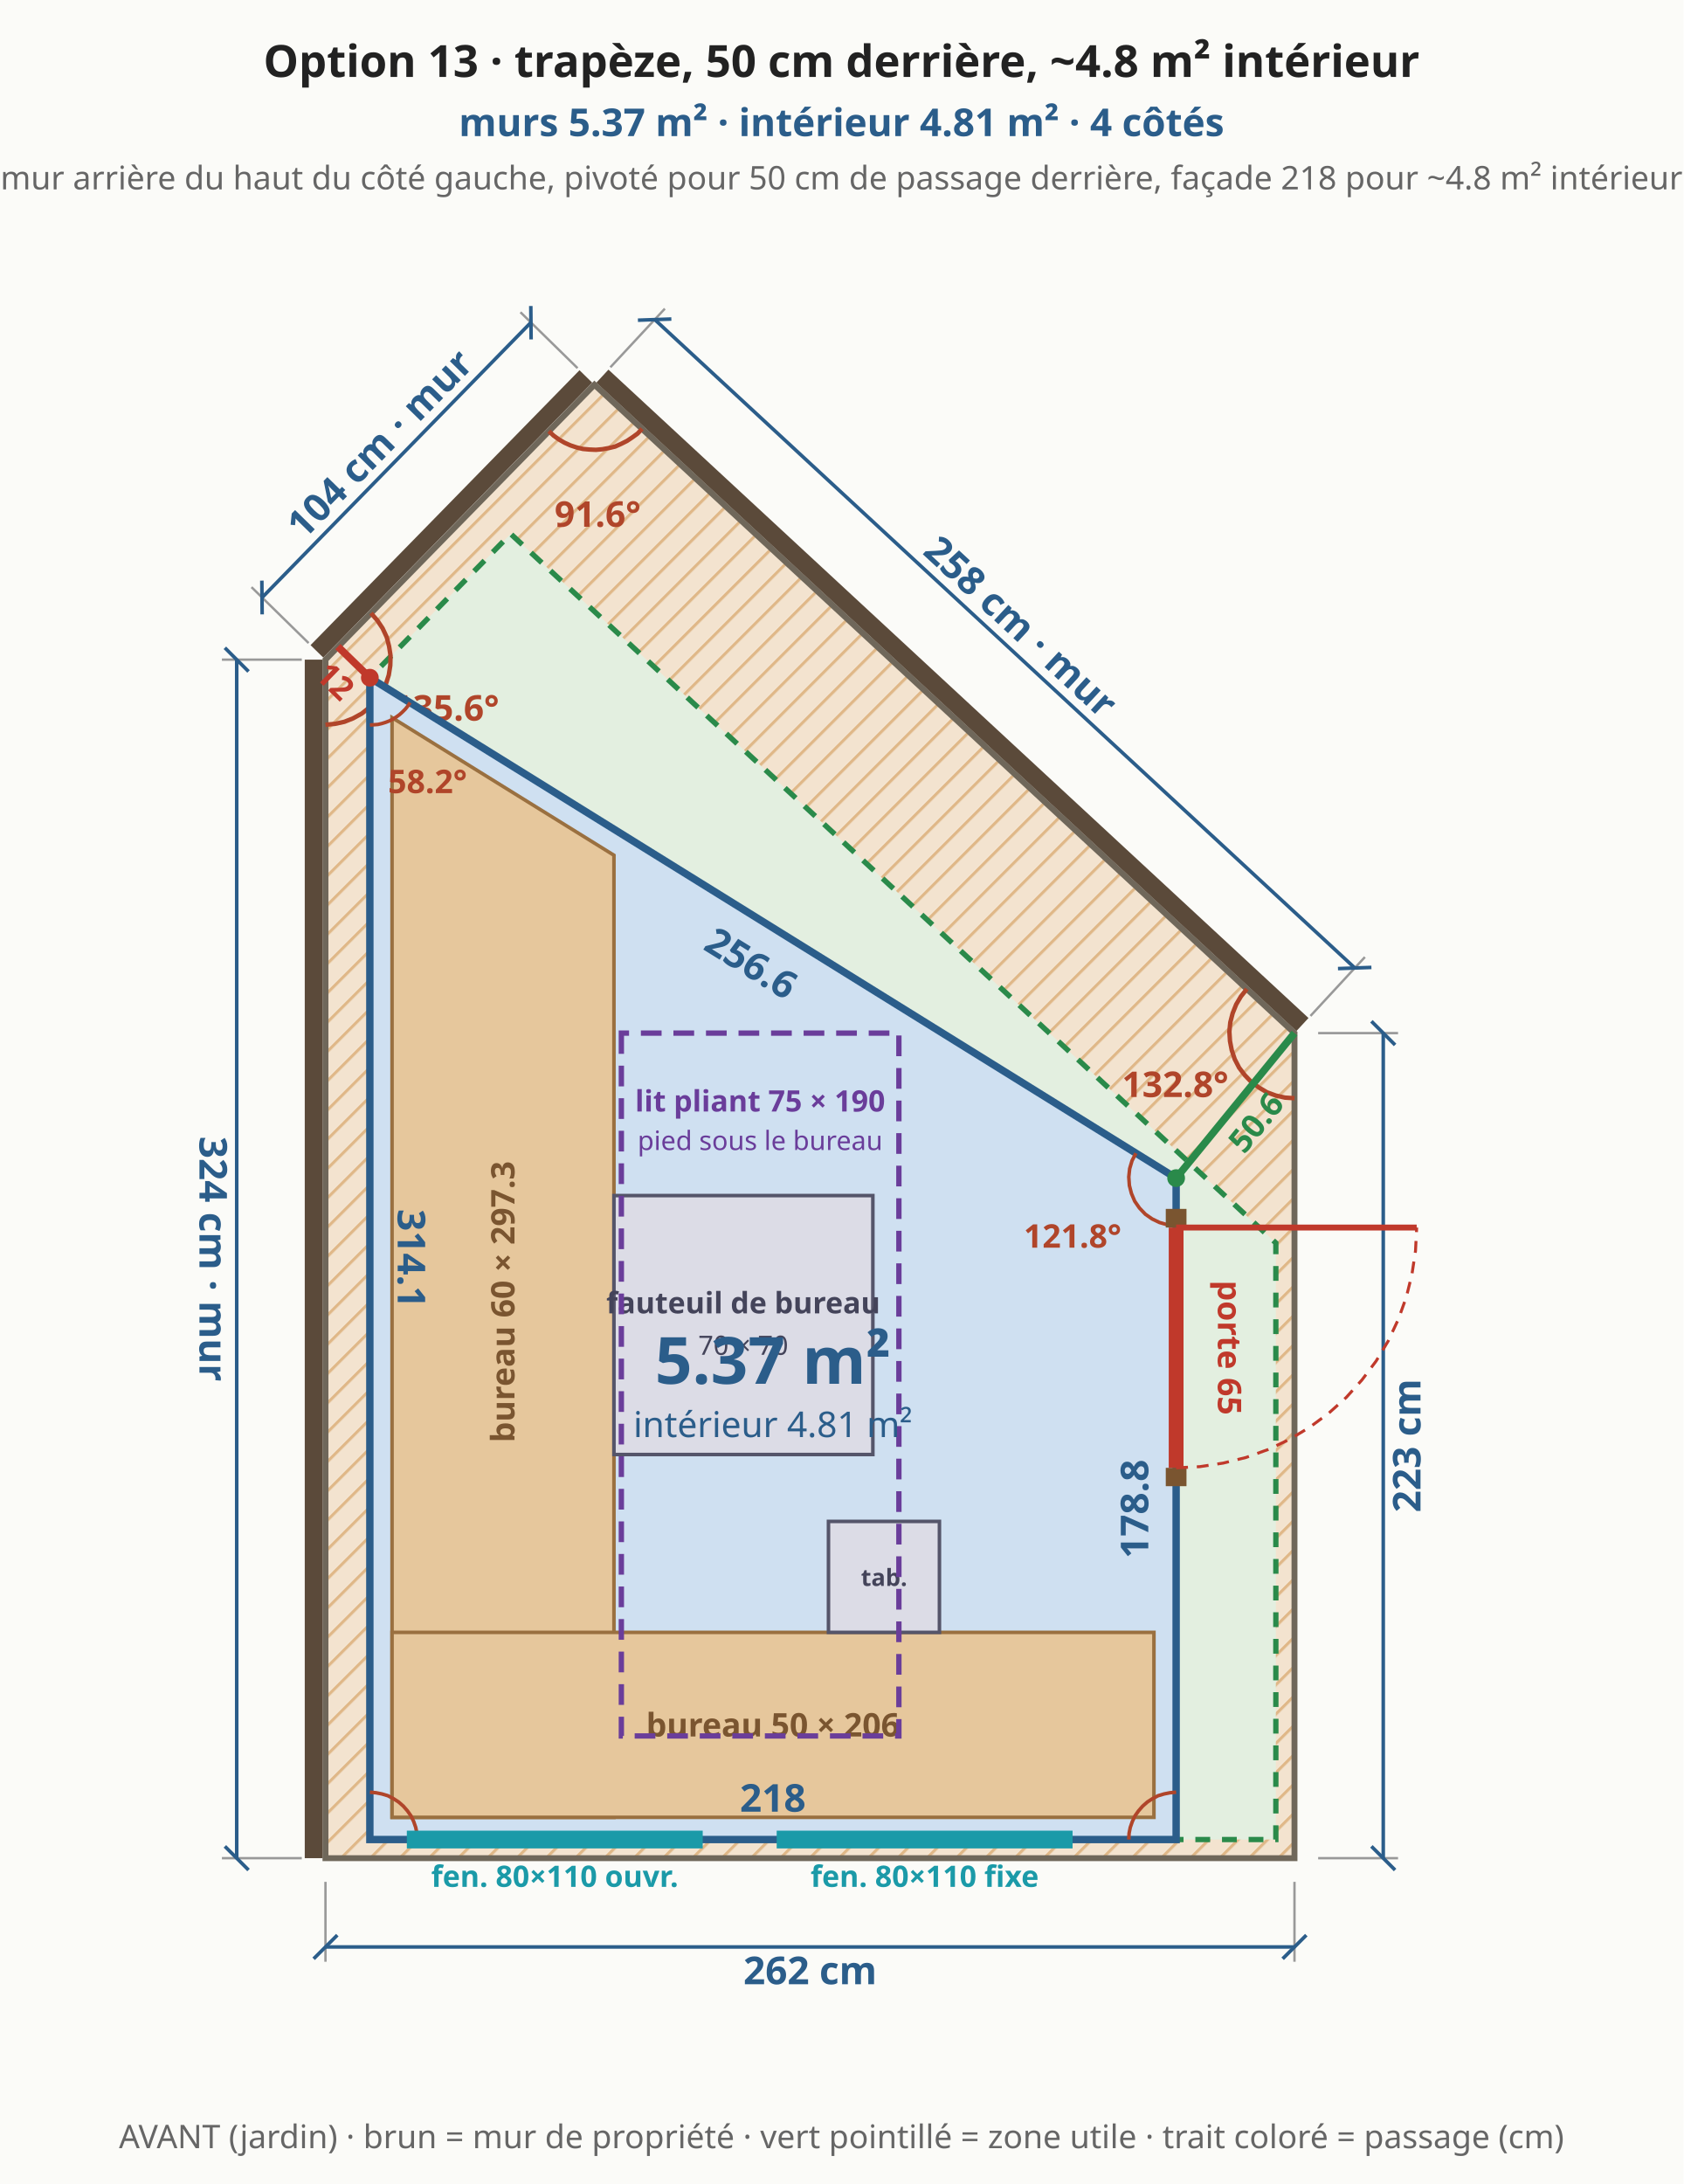
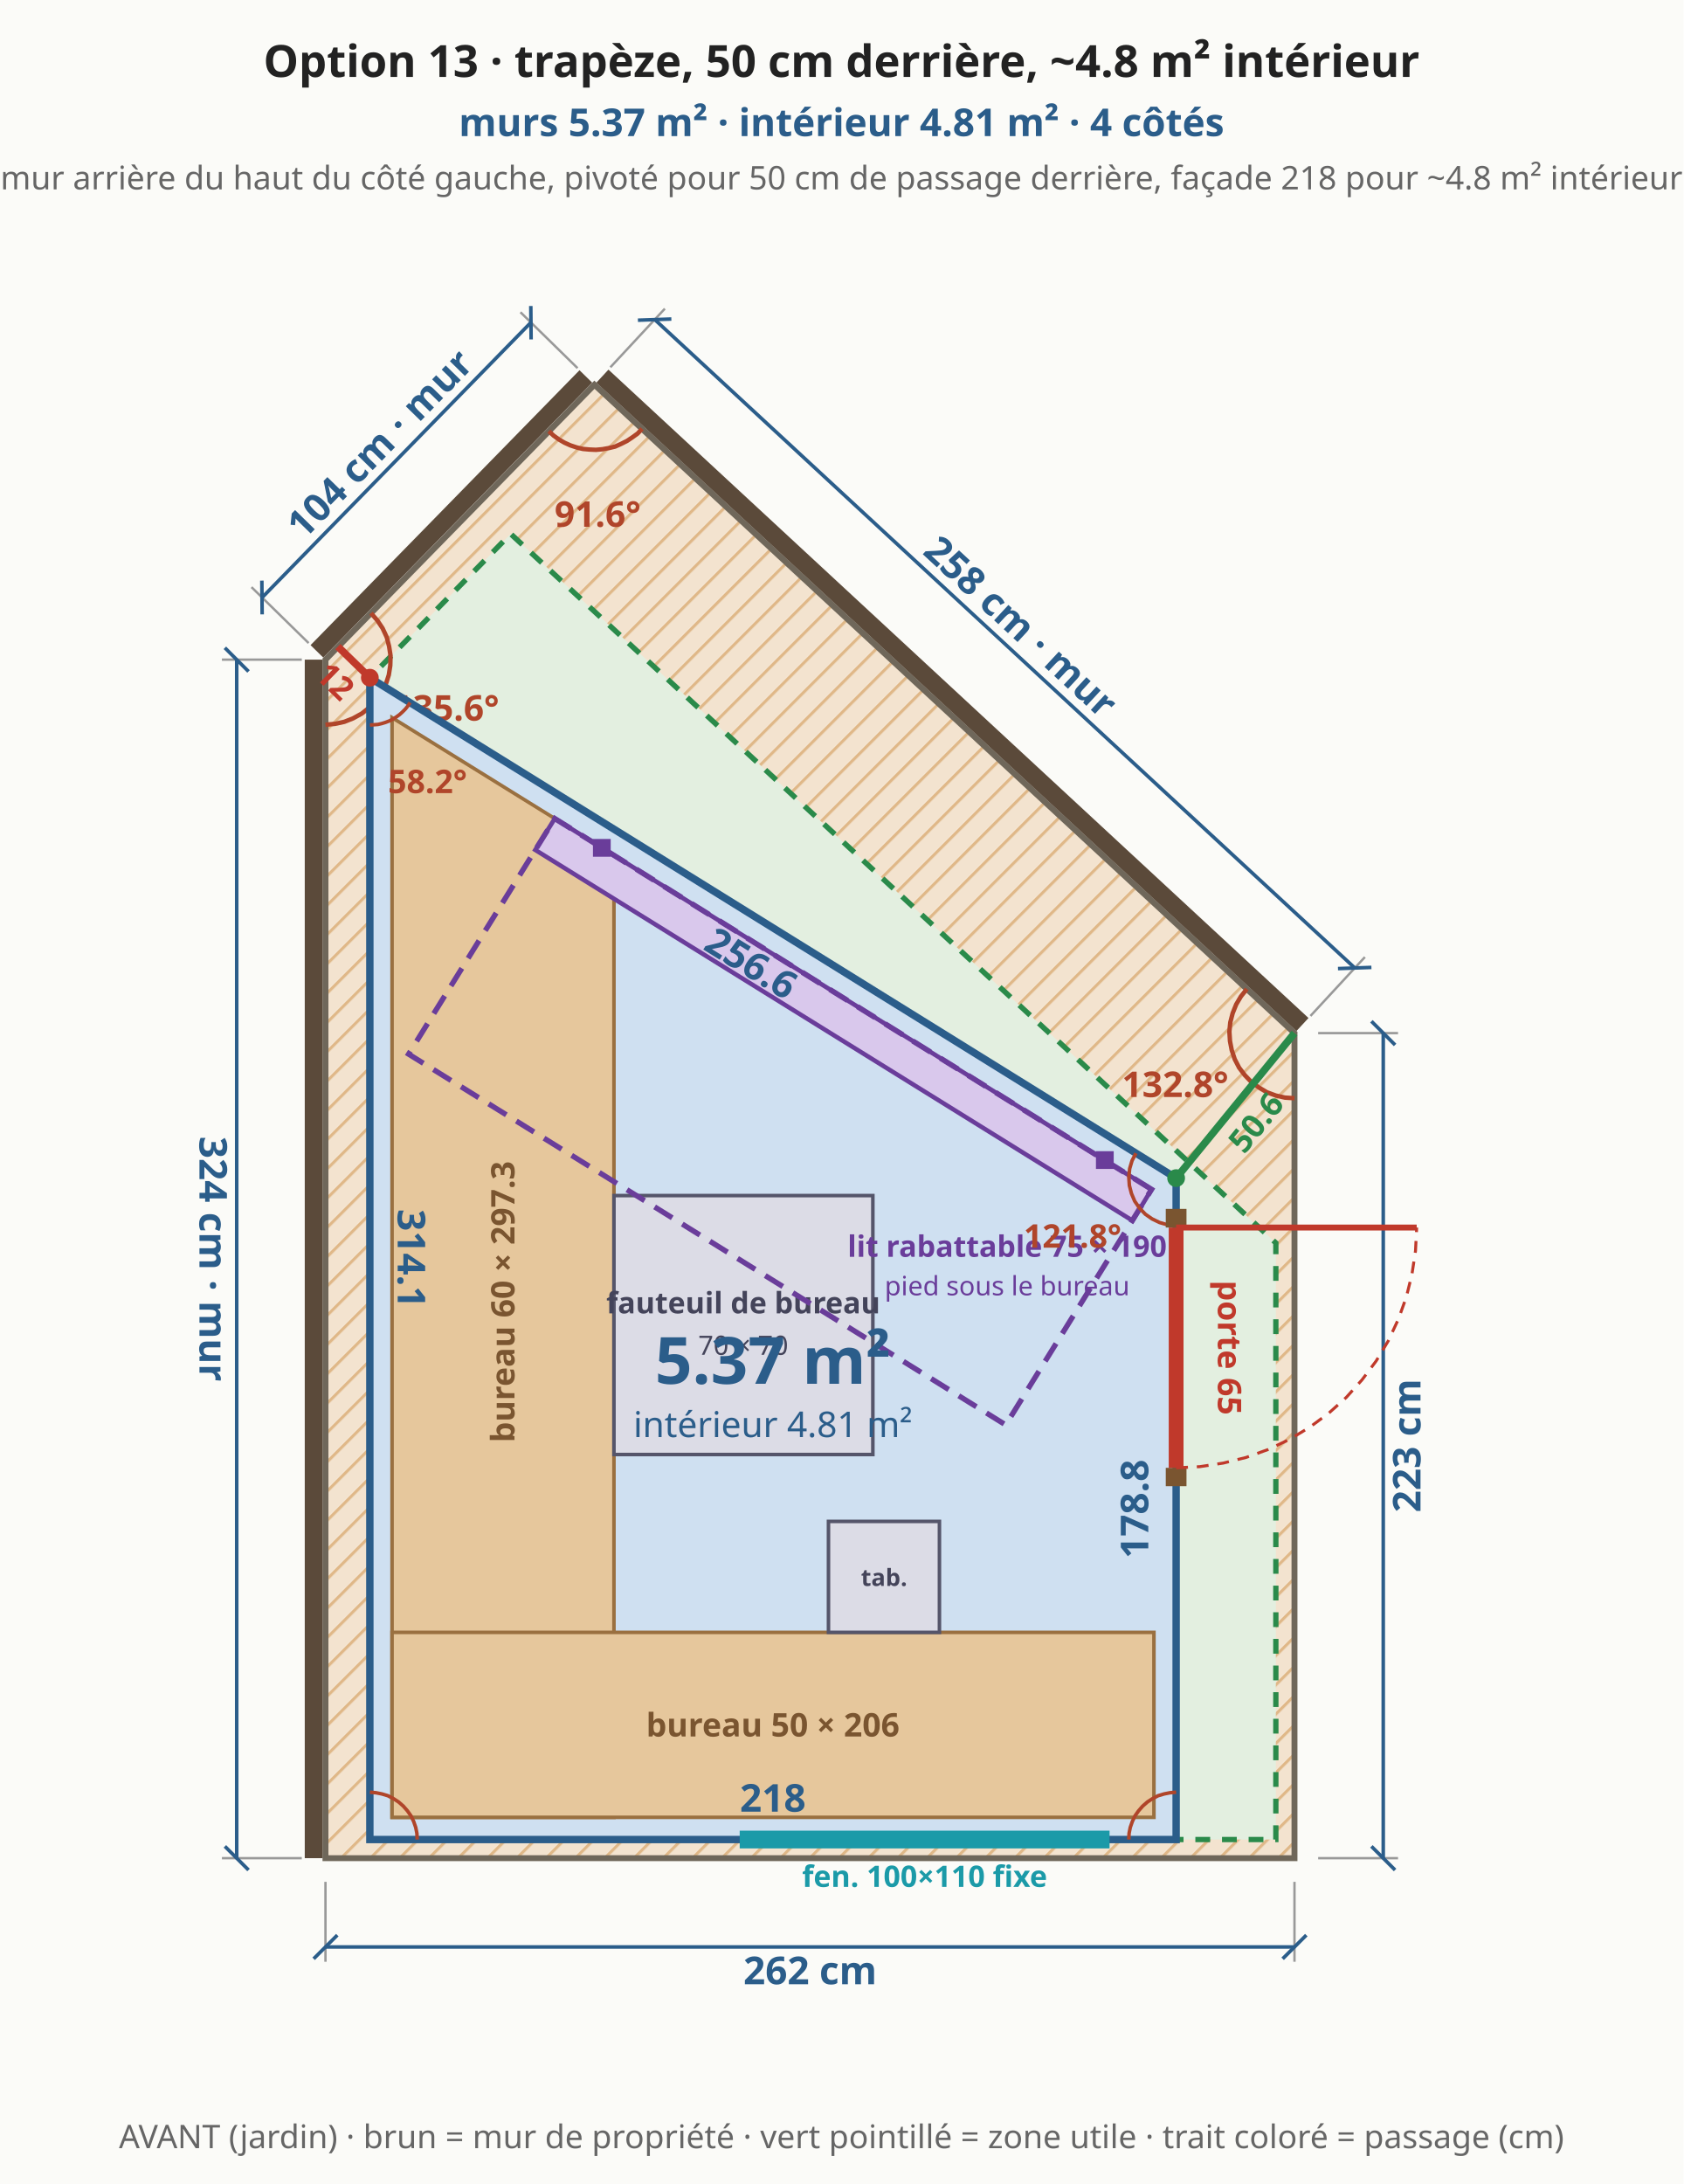
<svg xmlns="http://www.w3.org/2000/svg" viewBox="0 0 569 738" font-family="system-ui,sans-serif" font-size="13">
  <rect width="569" height="738" fill="#fbfbf8" />
  <defs>
    <pattern id="bande" width="7" height="7" patternUnits="userSpaceOnUse" patternTransform="rotate(45)">
      <rect width="7" height="7" fill="#f3e3cf" />
      <line x1="0" y1="0" x2="0" y2="7" stroke="#e0b98a" stroke-width="2" />
    </pattern>
  </defs>
  <polygon points="110.0,627.9 437.5,627.9 437.5,349.1 200.9,130.0 110.0,222.9" fill="url(#bande)" stroke="#6f675a" stroke-width="2" />
  <polygon points="125.0,621.6 431.2,621.6 431.2,420.0 172.6,180.4 125.0,229.0" fill="#e3efe0" stroke="#2a8a4a" stroke-width="1.8" stroke-dasharray="5 4" />
  <line x1="110.0" y1="635.9" x2="110.0" y2="662.9" stroke="#999" stroke-width="0.8" />
  <line x1="437.5" y1="635.9" x2="437.5" y2="662.9" stroke="#999" stroke-width="0.8" />
  <line x1="110.0" y1="657.9" x2="437.5" y2="657.9" stroke="#2b5d8a" stroke-width="1.2" />
  <line x1="106.0" y1="661.9" x2="114.0" y2="653.9" stroke="#2b5d8a" stroke-width="1.2" />
  <line x1="433.5" y1="661.9" x2="441.5" y2="653.9" stroke="#2b5d8a" stroke-width="1.2" />
  <text x="273.8" y="665.9" text-anchor="middle" dominant-baseline="middle" fill="#2b5d8a" font-size="13" font-weight="bold" transform="rotate(0.0 273.8 665.9)">262 cm</text>
  <line x1="445.5" y1="627.9" x2="472.5" y2="627.9" stroke="#999" stroke-width="0.8" />
  <line x1="445.5" y1="349.1" x2="472.5" y2="349.1" stroke="#999" stroke-width="0.8" />
  <line x1="467.5" y1="627.9" x2="467.5" y2="349.1" stroke="#2b5d8a" stroke-width="1.2" />
  <line x1="471.5" y1="631.9" x2="463.5" y2="623.9" stroke="#2b5d8a" stroke-width="1.2" />
  <line x1="471.5" y1="353.1" x2="463.5" y2="345.1" stroke="#2b5d8a" stroke-width="1.2" />
  <text x="475.5" y="488.5" text-anchor="middle" dominant-baseline="middle" fill="#2b5d8a" font-size="13" font-weight="bold" transform="rotate(-90.0 475.5 488.5)">223 cm</text>
  <line x1="440.2" y1="346.2" x2="203.6" y2="127.1" stroke="#5b4a3a" stroke-width="6" />
  <line x1="442.9" y1="343.3" x2="461.3" y2="323.4" stroke="#999" stroke-width="0.8" />
  <line x1="206.3" y1="124.1" x2="224.7" y2="104.3" stroke="#999" stroke-width="0.8" />
  <line x1="457.9" y1="327.1" x2="221.3" y2="108.0" stroke="#2b5d8a" stroke-width="1.2" />
  <line x1="463.5" y1="326.9" x2="452.2" y2="327.3" stroke="#2b5d8a" stroke-width="1.2" />
  <line x1="226.9" y1="107.8" x2="215.6" y2="108.2" stroke="#2b5d8a" stroke-width="1.2" />
  <text x="345.0" y="211.7" text-anchor="middle" dominant-baseline="middle" fill="#2b5d8a" font-size="13" font-weight="bold" transform="rotate(42.8 345.0 211.7)">258 cm · mur</text>
  <line x1="198.0" y1="127.2" x2="107.1" y2="220.1" stroke="#5b4a3a" stroke-width="6" />
  <line x1="195.2" y1="124.4" x2="175.9" y2="105.5" stroke="#999" stroke-width="0.8" />
  <line x1="104.3" y1="217.3" x2="85.0" y2="198.4" stroke="#999" stroke-width="0.8" />
  <line x1="179.4" y1="109.0" x2="88.6" y2="201.9" stroke="#2b5d8a" stroke-width="1.2" />
  <line x1="179.4" y1="103.4" x2="179.5" y2="114.7" stroke="#2b5d8a" stroke-width="1.2" />
  <line x1="88.5" y1="196.2" x2="88.6" y2="207.6" stroke="#2b5d8a" stroke-width="1.2" />
  <text x="128.3" y="149.9" text-anchor="middle" dominant-baseline="middle" fill="#2b5d8a" font-size="13" font-weight="bold" transform="rotate(-45.6 128.3 149.9)">104 cm · mur</text>
  <line x1="106.0" y1="222.9" x2="106.0" y2="627.9" stroke="#5b4a3a" stroke-width="6" />
  <line x1="102.0" y1="222.9" x2="75.0" y2="222.9" stroke="#999" stroke-width="0.8" />
  <line x1="102.0" y1="627.9" x2="75.0" y2="627.9" stroke="#999" stroke-width="0.8" />
  <line x1="80.0" y1="222.9" x2="80.0" y2="627.9" stroke="#2b5d8a" stroke-width="1.2" />
  <line x1="76.0" y1="218.9" x2="84.0" y2="226.9" stroke="#2b5d8a" stroke-width="1.2" />
  <line x1="76.0" y1="623.9" x2="84.0" y2="631.9" stroke="#2b5d8a" stroke-width="1.2" />
  <text x="72.0" y="425.4" text-anchor="middle" dominant-baseline="middle" fill="#2b5d8a" font-size="13" font-weight="bold" transform="rotate(90.0 72.0 425.4)">324 cm · mur</text>
  <polyline points="421.4,334.2 419.4,336.7 417.8,339.4 416.6,342.4 415.8,345.5 415.5,348.6 415.7,351.8 416.3,354.9 417.3,357.9 418.8,360.8 420.7,363.3 422.9,365.6 425.5,367.5 428.2,369.1 431.2,370.2 434.3,370.9 437.5,371.1" fill="none" stroke="#b0452a" stroke-width="1.5" />
  <text x="397.2" y="370.7" text-anchor="middle" fill="#b0452a" font-size="12" font-weight="bold">132.8°</text>
  <polyline points="185.5,145.7 187.1,147.2 188.9,148.5 190.8,149.6 192.8,150.5 194.9,151.2 197.0,151.7 199.2,151.9 201.4,152.0 203.6,151.8 205.8,151.4 207.9,150.9 209.9,150.0 211.9,149.0 213.7,147.8 215.5,146.5 217.0,144.9" fill="none" stroke="#b0452a" stroke-width="1.5" />
  <text x="202.0" y="178.0" text-anchor="middle" fill="#b0452a" font-size="12" font-weight="bold">91.6°</text>
  <polyline points="110.0,244.9 113.2,244.6 116.4,243.9 119.4,242.7 122.3,241.1 124.8,239.1 127.1,236.8 128.9,234.1 130.4,231.2 131.4,228.1 131.9,224.9 132.0,221.6 131.5,218.4 130.7,215.3 129.3,212.3 127.5,209.6 125.4,207.2" fill="none" stroke="#b0452a" stroke-width="1.5" />
  <text x="150.7" y="243.5" text-anchor="middle" fill="#b0452a" font-size="12" font-weight="bold">135.6°</text>
  <polygon points="125.0,621.6 397.5,621.6 397.5,398.1 125.0,229.0" fill="#cfe0f1" stroke="#2b5d8a" stroke-width="2.5" />
  <polygon points="132.5,614.1 207.5,614.1 207.5,289.0 132.5,242.5" fill="#e6c79c" stroke="#9a7040" stroke-width="1.2" />
  <text x="170.0" y="439.9" text-anchor="middle" dominant-baseline="middle" fill="#7a5530" font-size="11" font-weight="bold" transform="rotate(-90 170.0 439.9)">bureau 60 × 297.3</text>
  <polygon points="132.5,614.1 390.0,614.1 390.0,551.6 132.5,551.6" fill="#e6c79c" stroke="#9a7040" stroke-width="1.2" />
  <text x="261.2" y="582.9" text-anchor="middle" dominant-baseline="middle" fill="#7a5530" font-size="11" font-weight="bold">bureau 50 × 206</text>
  <polygon points="207.5,404.0 207.5,491.5 295.0,491.5 295.0,404.0" fill="#dcdce6" stroke="#55556a" stroke-width="1.2" />
  <text x="251.2" y="443.8" text-anchor="middle" fill="#44445a" font-size="10" font-weight="bold">fauteuil de bureau</text>
  <text x="251.2" y="457.8" text-anchor="middle" fill="#44445a" font-size="9" font-weight="normal">70 × 70</text>
  <polygon points="280.0,551.6 317.5,551.6 317.5,514.1 280.0,514.1" fill="#dcdce6" stroke="#55556a" stroke-width="1.2" />
  <text x="298.8" y="535.9" text-anchor="middle" fill="#44445a" font-size="8" font-weight="bold">tab.</text>
-   <polygon points="210.0,349.1 210.0,586.6 303.8,586.6 303.8,349.1" fill="none" stroke="#6a3d9a" stroke-width="1.8" stroke-dasharray="7 4" />
-   <text x="256.9" y="375.6" text-anchor="middle" fill="#6a3d9a" font-size="10" font-weight="bold">lit pliant 75 × 190</text>
-   <text x="256.9" y="388.6" text-anchor="middle" fill="#6a3d9a" font-size="9" font-weight="normal">pied sous le bureau</text>
+   <polygon points="389.2,401.9 187.5,276.6 180.9,287.2 382.8,412.5" fill="#d9c8ec" stroke="#6a3d9a" stroke-width="1.5" />
+   <rect x="370.4" y="389.0" width="6" height="6" fill="#6a3d9a" />
+   <rect x="200.4" y="283.5" width="6" height="6" fill="#6a3d9a" />
+   <polygon points="389.2,401.9 187.5,276.6 138.1,356.2 339.9,481.5" fill="none" stroke="#6a3d9a" stroke-width="1.8" stroke-dasharray="7 4" />
+   <text x="340.4" y="424.7" text-anchor="middle" fill="#6a3d9a" font-size="10" font-weight="bold">lit rabattable 75 × 190</text>
+   <text x="340.4" y="437.7" text-anchor="middle" fill="#6a3d9a" font-size="9" font-weight="normal">pied sous le bureau</text>
  <text x="261.2" y="607.6" text-anchor="middle" dominant-baseline="middle" fill="#2b5d8a" font-size="13" font-weight="bold" transform="rotate(0.0 261.2 607.6)">218</text>
  <text x="383.5" y="509.9" text-anchor="middle" dominant-baseline="middle" fill="#2b5d8a" font-size="13" font-weight="bold" transform="rotate(-90.0 383.5 509.9)">178.8</text>
  <text x="253.9" y="325.5" text-anchor="middle" dominant-baseline="middle" fill="#2b5d8a" font-size="13" font-weight="bold" transform="rotate(31.8 253.9 325.5)">256.6</text>
  <text x="139.0" y="425.3" text-anchor="middle" dominant-baseline="middle" fill="#2b5d8a" font-size="13" font-weight="bold" transform="rotate(90.0 139.0 425.3)">314.1</text>
  <polyline points="141.0,621.6 140.9,619.5 140.5,617.5 139.8,615.5 138.9,613.6 137.7,611.9 136.3,610.3 134.7,608.9 133.0,607.8 131.1,606.8 129.1,606.2 127.1,605.8 125.0,605.6" fill="none" stroke="#b0452a" stroke-width="1.2" />
  <polyline points="397.5,605.6 395.4,605.8 393.4,606.2 391.4,606.8 389.5,607.8 387.8,608.9 386.2,610.3 384.8,611.9 383.6,613.6 382.7,615.5 382.0,617.5 381.6,619.5 381.5,621.6" fill="none" stroke="#b0452a" stroke-width="1.2" />
  <polyline points="383.9,389.7 382.6,392.2 381.8,394.9 381.5,397.7 381.7,400.6 382.4,403.3 383.5,405.9 385.1,408.2 387.1,410.3 389.4,411.9 391.9,413.1 394.7,413.9 397.5,414.1" fill="none" stroke="#b0452a" stroke-width="1.2" />
  <text x="362.5" y="421.6" text-anchor="middle" fill="#b0452a" font-size="11" font-weight="bold">121.8°</text>
  <polyline points="125.0,245.0 126.4,244.9 127.7,244.8 129.0,244.5 130.3,244.1 131.6,243.6 132.8,243.0 133.9,242.3 135.0,241.5 136.0,240.6 137.0,239.6 137.8,238.6 138.6,237.4" fill="none" stroke="#b0452a" stroke-width="1.2" />
  <text x="144.5" y="268.0" text-anchor="middle" fill="#b0452a" font-size="11" font-weight="bold">58.2°</text>
-   <line x1="137.5" y1="621.6" x2="237.5" y2="621.6" stroke="#1b9aa8" stroke-width="6" />
-   <text x="187.5" y="637.6" text-anchor="middle" fill="#1b9aa8" font-size="10" font-weight="bold">fen. 80×110 ouvr.</text>
-   <line x1="262.5" y1="621.6" x2="362.5" y2="621.6" stroke="#1b9aa8" stroke-width="6" />
-   <text x="312.5" y="637.6" text-anchor="middle" fill="#1b9aa8" font-size="10" font-weight="bold">fen. 80×110 fixe</text>
+   <line x1="250.0" y1="621.6" x2="375.0" y2="621.6" stroke="#1b9aa8" stroke-width="6" />
+   <text x="312.5" y="637.6" text-anchor="middle" fill="#1b9aa8" font-size="10" font-weight="bold">fen. 100×110 fixe</text>
  <line x1="397.5" y1="502.2" x2="397.5" y2="496.0" stroke="#7a5530" stroke-width="7" />
  <line x1="397.5" y1="414.8" x2="397.5" y2="408.5" stroke="#7a5530" stroke-width="7" />
  <line x1="397.5" y1="496.0" x2="397.5" y2="414.8" stroke="#c0392b" stroke-width="5" />
  <line x1="397.5" y1="414.8" x2="478.8" y2="414.8" stroke="#c0392b" stroke-width="2" />
  <polyline points="397.5,496.0 405.5,495.6 413.4,494.4 421.1,492.5 428.6,489.8 435.8,486.4 442.6,482.3 449.0,477.6 455.0,472.2 460.3,466.3 465.1,459.9 469.2,453.1 472.6,445.8 475.3,438.3 477.2,430.6 478.4,422.7 478.8,414.8" fill="none" stroke="#c0392b" stroke-width="1" stroke-dasharray="4 3" />
  <text x="415.5" y="455.4" text-anchor="middle" dominant-baseline="middle" fill="#c0392b" font-size="11" font-weight="bold" transform="rotate(90.0 415.5 455.4)">porte 65</text>
  <line x1="397.5" y1="398.1" x2="437.5" y2="349.1" stroke="#2a8a4a" stroke-width="2.5" />
  <circle cx="397.5" cy="398.1" r="3" fill="#2a8a4a" />
  <text x="424.5" y="379.3" text-anchor="middle" dominant-baseline="middle" fill="#2a8a4a" font-size="11" font-weight="bold" transform="rotate(-50.8 424.5 379.3)">50.6</text>
  <line x1="125.0" y1="229.0" x2="114.2" y2="218.5" stroke="#c0392b" stroke-width="2.5" />
  <circle cx="125.0" cy="229.0" r="3" fill="#c0392b" />
  <text x="113.3" y="230.2" text-anchor="middle" dominant-baseline="middle" fill="#c0392b" font-size="11" font-weight="bold" transform="rotate(44.3 113.3 230.2)">12</text>
  <text x="261.2" y="467.6" text-anchor="middle" fill="#2b5d8a" font-size="22" font-weight="bold">5.37 m²</text>
  <text x="261.2" y="485.6" text-anchor="middle" fill="#2b5d8a" font-size="12" font-weight="normal">intérieur 4.81 m²</text>
  <text x="284.4" y="26.0" text-anchor="middle" fill="#222" font-size="15" font-weight="bold">Option 13 · trapèze, 50 cm derrière, ~4.8 m² intérieur</text>
  <text x="284.4" y="46.0" text-anchor="middle" fill="#2b5d8a" font-size="13" font-weight="bold">murs 5.37 m² · intérieur 4.81 m² · 4 côtés</text>
  <text x="284.4" y="64.0" text-anchor="middle" fill="#666" font-size="11" font-weight="normal">mur arrière du haut du côté gauche, pivoté pour 50 cm de passage derrière, façade 218 pour ~4.8 m² intérieur</text>
  <text x="284.4" y="725.9" text-anchor="middle" fill="#666" font-size="11" font-weight="normal">AVANT (jardin) · brun = mur de propriété · vert pointillé = zone utile · trait coloré = passage (cm)</text>
</svg>
